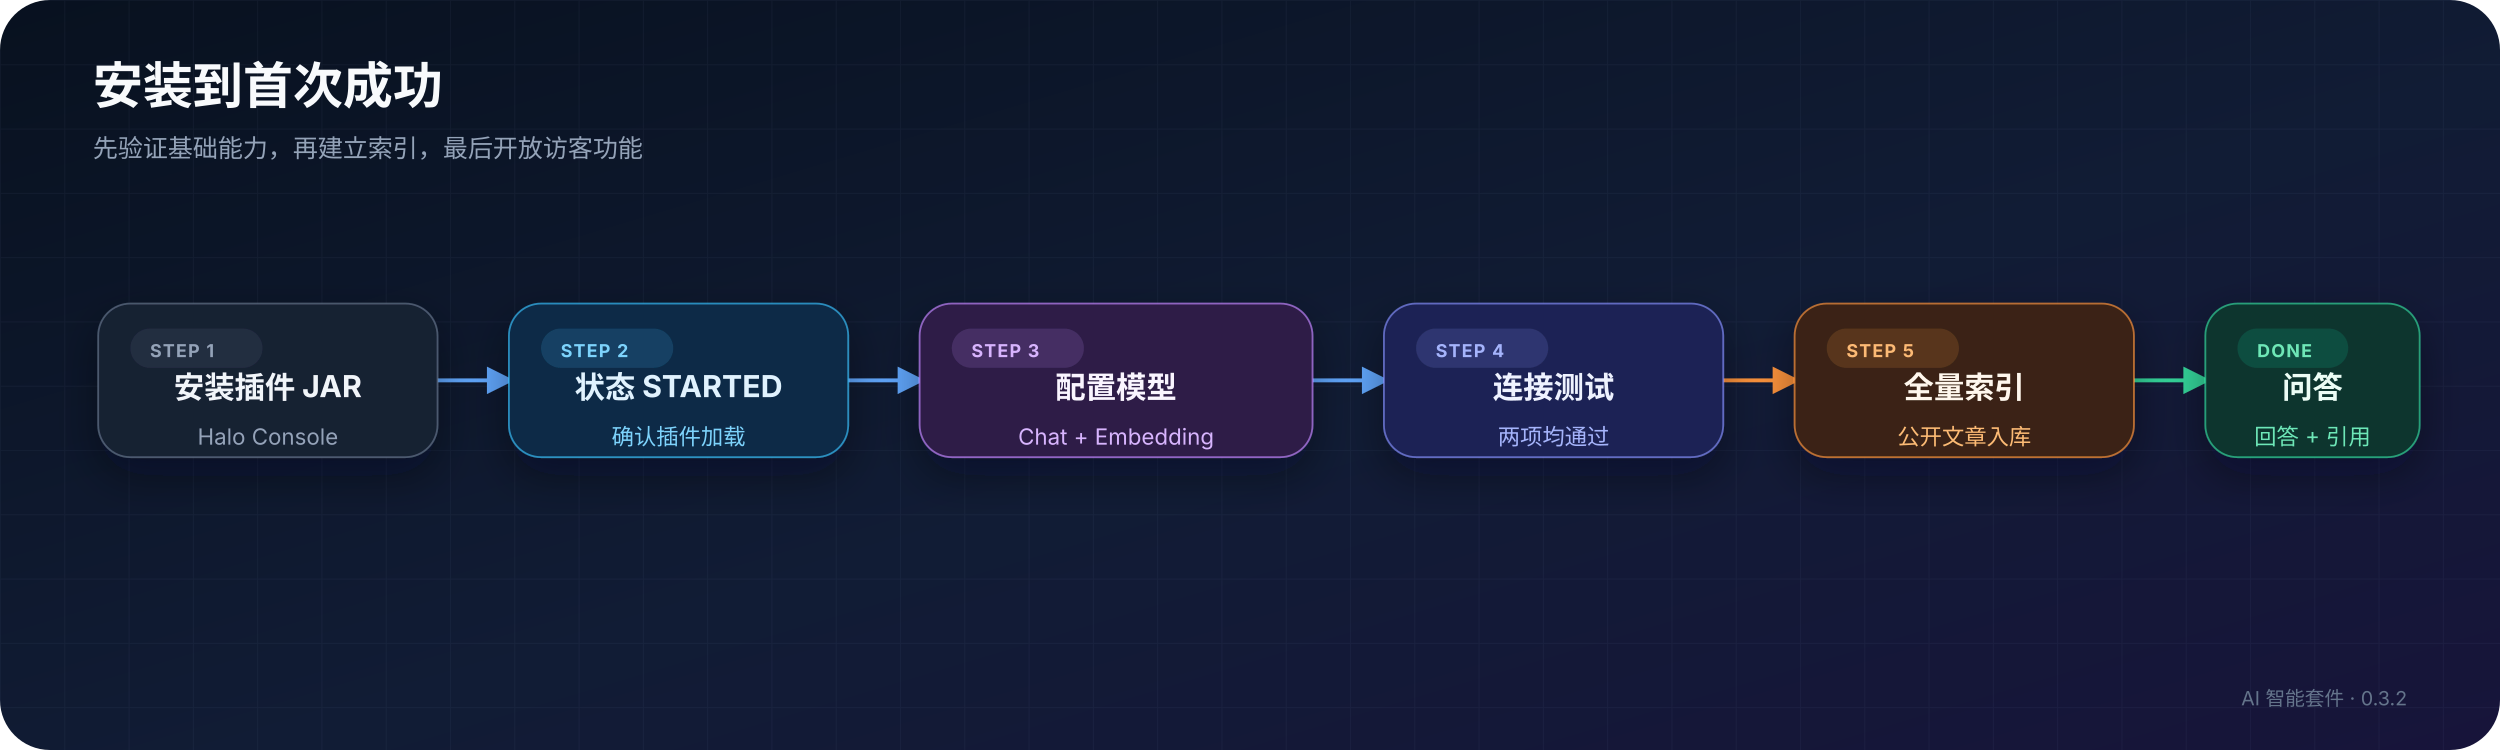
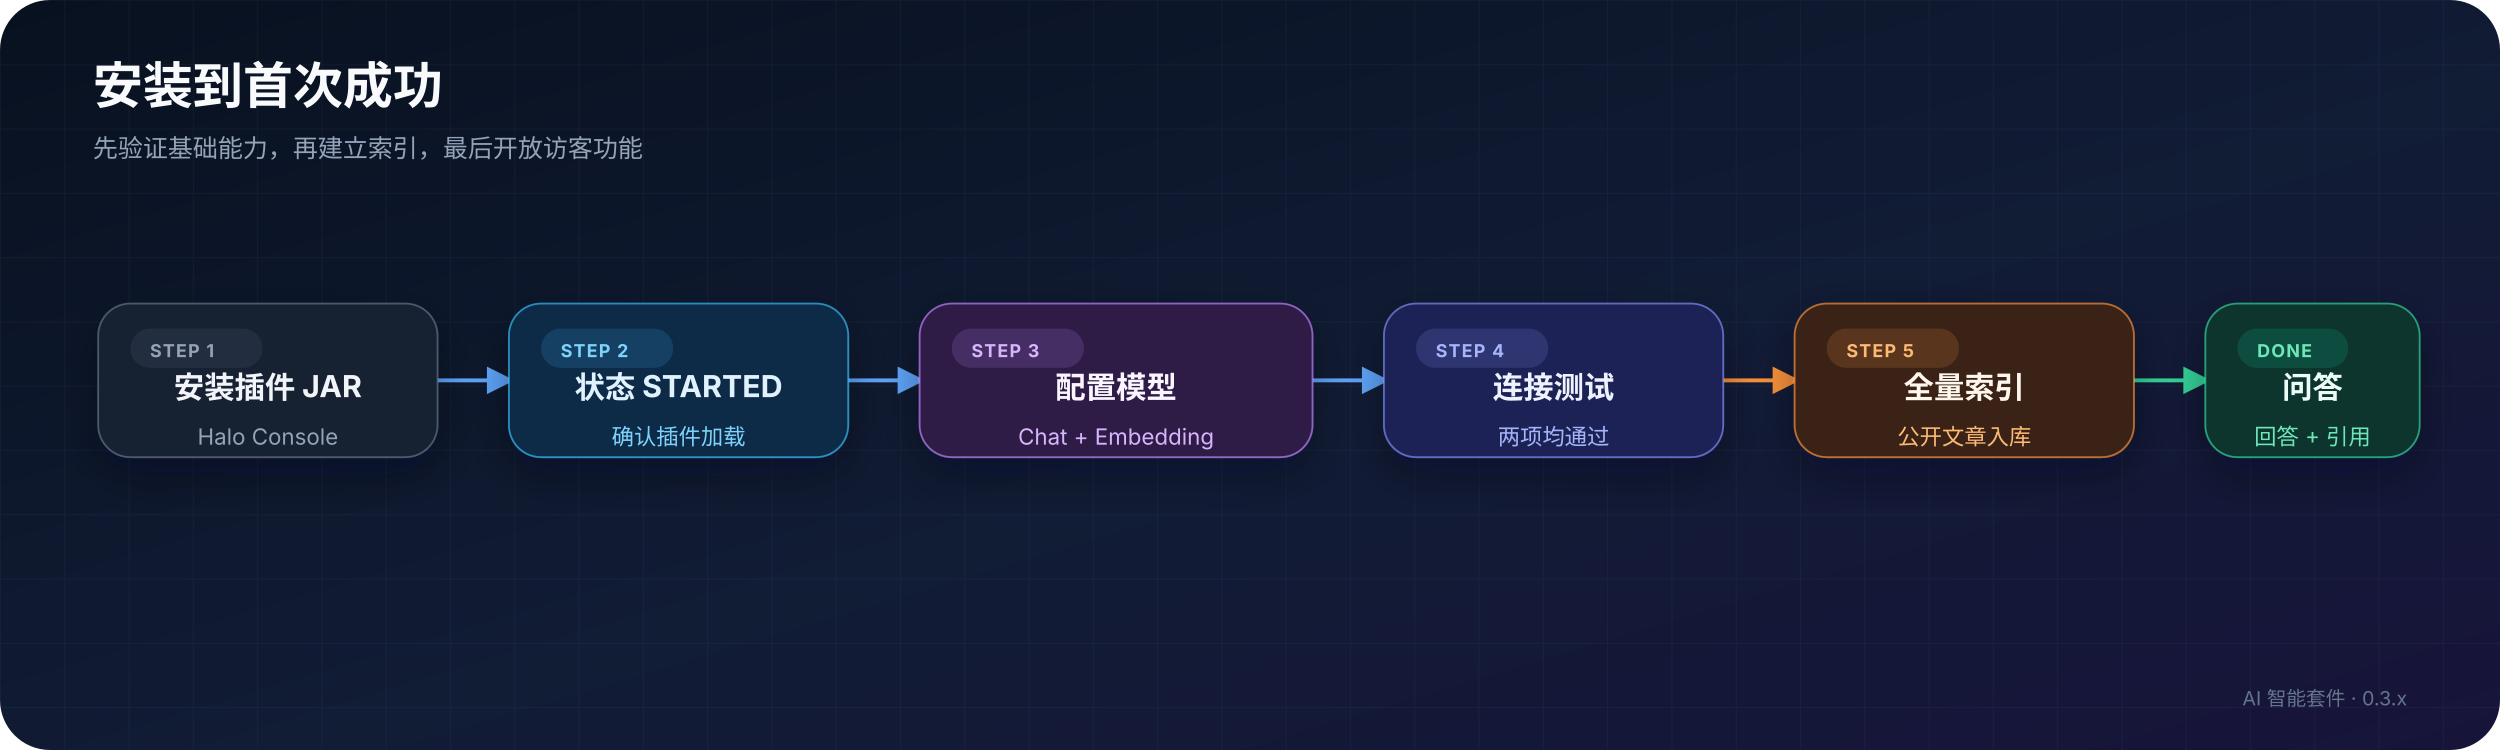
<svg xmlns="http://www.w3.org/2000/svg" width="1400" height="420" viewBox="0 0 1400 420" fill="none" role="img" aria-labelledby="diagram-title diagram-desc" preserveAspectRatio="xMidYMid meet">
  <defs>
    <linearGradient id="bg" x1="0" y1="0" x2="1" y2="1">
      <stop stop-color="#08111F" />
      <stop offset=".55" stop-color="#111C35" />
      <stop offset="1" stop-color="#17143A" />
    </linearGradient>
    <pattern id="grid" width="36" height="36" patternUnits="userSpaceOnUse">
      <path d="M36 0H0V36" fill="none" stroke="#C7D2FE" stroke-opacity=".045" />
    </pattern>
    <filter id="shadow" x="-25%" y="-30%" width="150%" height="170%">
      <feDropShadow dx="0" dy="10" stdDeviation="12" flood-color="#020617" flood-opacity=".38" />
    </filter>
    <marker id="arrow" viewBox="0 0 10 10" refX="8" refY="5" markerWidth="7" markerHeight="7" orient="auto">
      <path d="M0 0L10 5L0 10Z" fill="#60A5FA" />
    </marker>
    <marker id="arrowGreen" viewBox="0 0 10 10" refX="8" refY="5" markerWidth="7" markerHeight="7" orient="auto">
      <path d="M0 0L10 5L0 10Z" fill="#34D399" />
    </marker>
    <marker id="arrowOrange" viewBox="0 0 10 10" refX="8" refY="5" markerWidth="7" markerHeight="7" orient="auto">
      <path d="M0 0L10 5L0 10Z" fill="#FB923C" />
    </marker>
  </defs>
  <rect width="1400" height="420" rx="28" fill="url(#bg)" />
  <rect width="1400" height="420" rx="28" fill="url(#grid)" />
  <text x="52" y="58" fill="#F8FAFC" font-family="Inter, PingFang SC, Microsoft YaHei, sans-serif" font-size="28" font-weight="760">安装到首次成功</text>
  <text x="52" y="88" fill="#94A3B8" font-family="Inter, PingFang SC, Microsoft YaHei, sans-serif" font-size="14">先验证基础能力，再建立索引，最后开放访客功能</text>
  <path d="M245 213 C265 213,265 213,285 213" stroke="#60A5FA" stroke-width="2.2" fill="none" marker-end="url(#arrow)" />
  <path d="M475 213 C495 213,495 213,515 213" stroke="#60A5FA" stroke-width="2.2" fill="none" marker-end="url(#arrow)" />
  <path d="M735 213 C755 213,755 213,775 213" stroke="#60A5FA" stroke-width="2.2" fill="none" marker-end="url(#arrow)" />
  <path d="M965 213 C985 213,985 213,1005 213" stroke="#FB923C" stroke-width="2.2" fill="none" marker-end="url(#arrowOrange)" />
  <path d="M1195 213 C1215 213,1215 213,1235 213" stroke="#34D399" stroke-width="2.2" fill="none" marker-end="url(#arrowGreen)" />
  <g filter="url(#shadow)">
    <rect x="55" y="170" width="190" height="86" rx="18" fill="#172033" stroke="#64748B" stroke-opacity=".68" />
    <rect x="73" y="184" width="74" height="22" rx="11" fill="#64748B" fill-opacity=".16" />
    <text x="84" y="200" fill="#94A3B8" font-family="Inter, PingFang SC, sans-serif" font-size="10" font-weight="750" letter-spacing=".7">STEP 1</text>
    <text x="150" y="223" text-anchor="middle" fill="#F1F5F9" font-family="Inter, PingFang SC, Microsoft YaHei, sans-serif" font-size="17" font-weight="720">安装插件 JAR</text>
    <text x="150" y="249" text-anchor="middle" fill="#94A3B8" font-family="Inter, PingFang SC, Microsoft YaHei, sans-serif" font-size="12.5">Halo Console</text>
  </g>
  <g filter="url(#shadow)">
    <rect x="285" y="170" width="190" height="86" rx="18" fill="#0D2A47" stroke="#38BDF8" stroke-opacity=".68" />
    <rect x="303" y="184" width="74" height="22" rx="11" fill="#38BDF8" fill-opacity=".16" />
    <text x="314" y="200" fill="#7DD3FC" font-family="Inter, PingFang SC, sans-serif" font-size="10" font-weight="750" letter-spacing=".7">STEP 2</text>
    <text x="380" y="223" text-anchor="middle" fill="#E0F2FE" font-family="Inter, PingFang SC, Microsoft YaHei, sans-serif" font-size="17" font-weight="720">状态 STARTED</text>
    <text x="380" y="249" text-anchor="middle" fill="#7DD3FC" font-family="Inter, PingFang SC, Microsoft YaHei, sans-serif" font-size="12.5">确认插件加载</text>
  </g>
  <g filter="url(#shadow)">
    <rect x="515" y="170" width="220" height="86" rx="18" fill="#2D1D46" stroke="#C084FC" stroke-opacity=".68" />
    <rect x="533" y="184" width="74" height="22" rx="11" fill="#C084FC" fill-opacity=".16" />
    <text x="544" y="200" fill="#D8B4FE" font-family="Inter, PingFang SC, sans-serif" font-size="10" font-weight="750" letter-spacing=".7">STEP 3</text>
    <text x="625" y="223" text-anchor="middle" fill="#FAF5FF" font-family="Inter, PingFang SC, Microsoft YaHei, sans-serif" font-size="17" font-weight="720">配置模型</text>
    <text x="625" y="249" text-anchor="middle" fill="#D8B4FE" font-family="Inter, PingFang SC, Microsoft YaHei, sans-serif" font-size="12.5">Chat + Embedding</text>
  </g>
  <g filter="url(#shadow)">
    <rect x="775" y="170" width="190" height="86" rx="18" fill="#1E2455" stroke="#818CF8" stroke-opacity=".68" />
    <rect x="793" y="184" width="74" height="22" rx="11" fill="#818CF8" fill-opacity=".16" />
    <text x="804" y="200" fill="#A5B4FC" font-family="Inter, PingFang SC, sans-serif" font-size="10" font-weight="750" letter-spacing=".7">STEP 4</text>
    <text x="870" y="223" text-anchor="middle" fill="#EEF2FF" font-family="Inter, PingFang SC, Microsoft YaHei, sans-serif" font-size="17" font-weight="720">连接测试</text>
    <text x="870" y="249" text-anchor="middle" fill="#A5B4FC" font-family="Inter, PingFang SC, Microsoft YaHei, sans-serif" font-size="12.5">两项均通过</text>
  </g>
  <g filter="url(#shadow)">
    <rect x="1005" y="170" width="190" height="86" rx="18" fill="#3A2416" stroke="#FB923C" stroke-opacity=".68" />
    <rect x="1023" y="184" width="74" height="22" rx="11" fill="#FB923C" fill-opacity=".16" />
    <text x="1034" y="200" fill="#FDBA74" font-family="Inter, PingFang SC, sans-serif" font-size="10" font-weight="750" letter-spacing=".7">STEP 5</text>
    <text x="1100" y="223" text-anchor="middle" fill="#FFF7ED" font-family="Inter, PingFang SC, Microsoft YaHei, sans-serif" font-size="17" font-weight="720">全量索引</text>
    <text x="1100" y="249" text-anchor="middle" fill="#FDBA74" font-family="Inter, PingFang SC, Microsoft YaHei, sans-serif" font-size="12.5">公开文章入库</text>
  </g>
  <g filter="url(#shadow)">
    <rect x="1235" y="170" width="120" height="86" rx="18" fill="#0B352F" stroke="#34D399" stroke-opacity=".68" />
    <rect x="1253" y="184" width="62" height="22" rx="11" fill="#34D399" fill-opacity=".16" />
    <text x="1264" y="200" fill="#6EE7B7" font-family="Inter, PingFang SC, sans-serif" font-size="10" font-weight="750" letter-spacing=".7">DONE</text>
    <text x="1295" y="223" text-anchor="middle" fill="#ECFDF5" font-family="Inter, PingFang SC, Microsoft YaHei, sans-serif" font-size="17" font-weight="720">问答</text>
    <text x="1295" y="249" text-anchor="middle" fill="#6EE7B7" font-family="Inter, PingFang SC, Microsoft YaHei, sans-serif" font-size="12.5">回答 + 引用</text>
  </g>
-   <text x="1348" y="395" text-anchor="end" fill="#64748B" font-family="Inter, PingFang SC, sans-serif" font-size="11">AI 智能套件 · 0.3.2</text>
+   <text x="1348" y="395" text-anchor="end" fill="#64748B" font-family="Inter, PingFang SC, sans-serif" font-size="11">AI 智能套件 · 0.3.x</text>
</svg>
